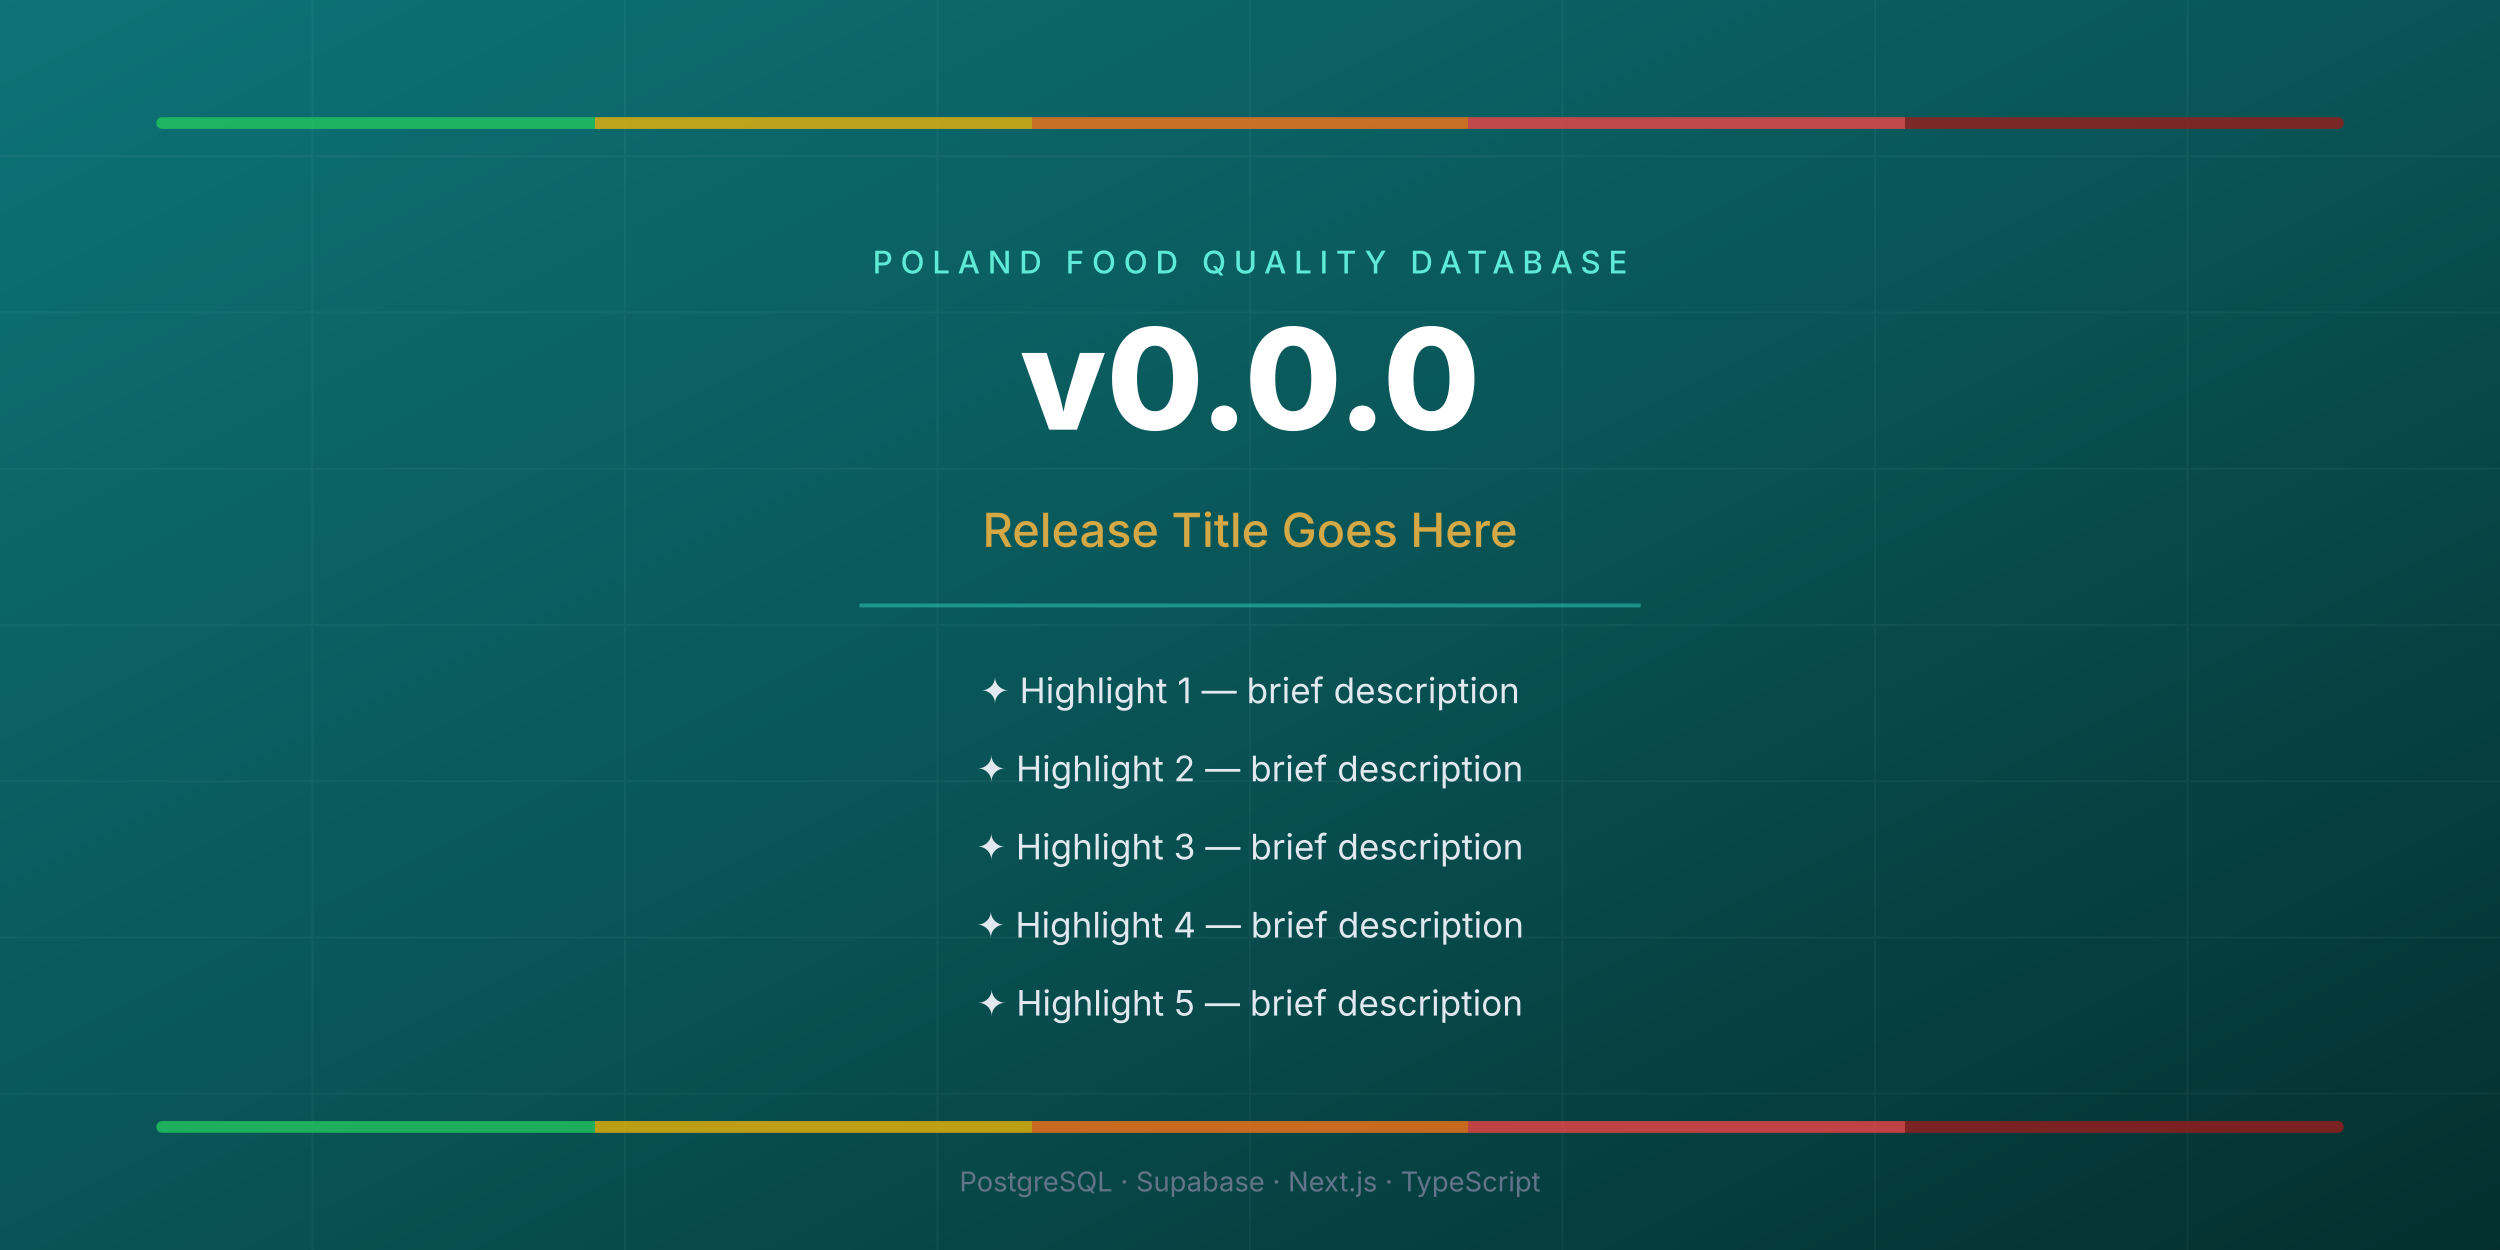
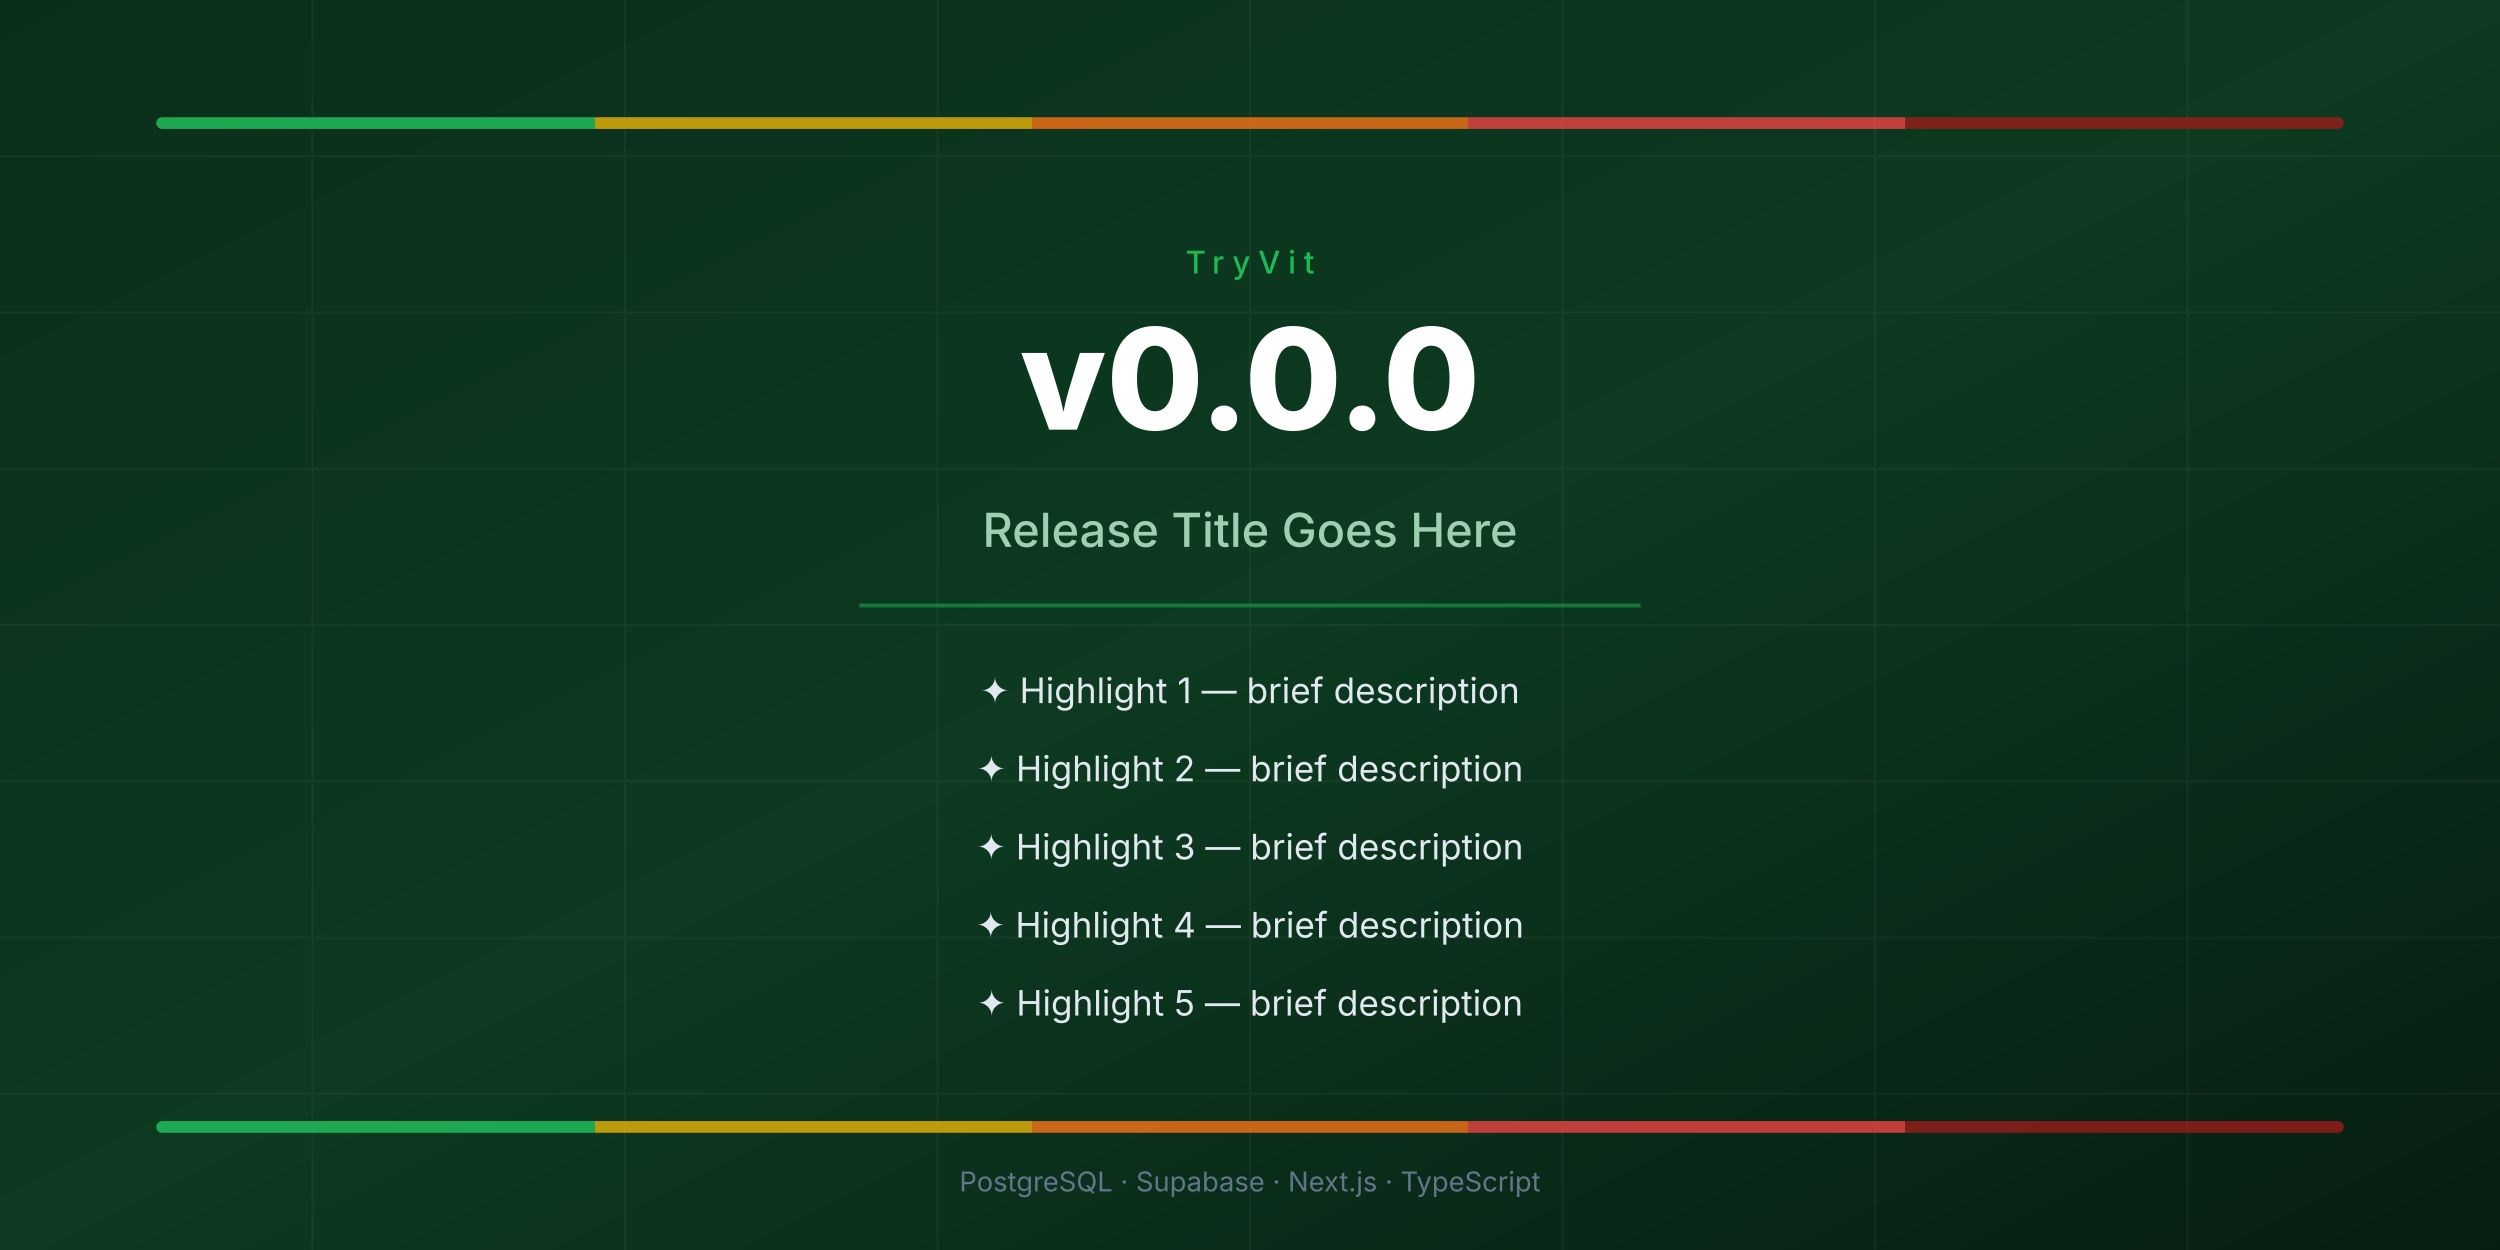
<svg xmlns="http://www.w3.org/2000/svg" viewBox="0 0 1280 640" width="1280" height="640">
  <defs>
    <linearGradient id="bg" x1="0" y1="0" x2="1" y2="1">
-       <stop offset="0%" stop-color="#0d7377" />
-       <stop offset="50%" stop-color="#095456" />
-       <stop offset="100%" stop-color="#042f2e" />
+       <stop offset="0%" stop-color="#0A2E1A" />
+       <stop offset="50%" stop-color="#0D3A21" />
+       <stop offset="100%" stop-color="#071D11" />
    </linearGradient>
    <linearGradient id="bandGrad" x1="0" y1="0" x2="1" y2="0">
      <stop offset="0%" stop-color="#22c55e" />
      <stop offset="20%" stop-color="#22c55e" />
      <stop offset="20%" stop-color="#eab308" />
      <stop offset="40%" stop-color="#eab308" />
      <stop offset="40%" stop-color="#f97316" />
      <stop offset="60%" stop-color="#f97316" />
      <stop offset="60%" stop-color="#ef4444" />
      <stop offset="80%" stop-color="#ef4444" />
      <stop offset="80%" stop-color="#991b1b" />
      <stop offset="100%" stop-color="#991b1b" />
    </linearGradient>
  </defs>
  <rect width="1280" height="640" fill="url(#bg)" />
  <g opacity="0.04">
    <line x1="0" y1="80" x2="1280" y2="80" stroke="#fff" stroke-width="1" />
    <line x1="0" y1="160" x2="1280" y2="160" stroke="#fff" stroke-width="1" />
    <line x1="0" y1="240" x2="1280" y2="240" stroke="#fff" stroke-width="1" />
    <line x1="0" y1="320" x2="1280" y2="320" stroke="#fff" stroke-width="1" />
    <line x1="0" y1="400" x2="1280" y2="400" stroke="#fff" stroke-width="1" />
    <line x1="0" y1="480" x2="1280" y2="480" stroke="#fff" stroke-width="1" />
    <line x1="0" y1="560" x2="1280" y2="560" stroke="#fff" stroke-width="1" />
    <line x1="160" y1="0" x2="160" y2="640" stroke="#fff" stroke-width="1" />
    <line x1="320" y1="0" x2="320" y2="640" stroke="#fff" stroke-width="1" />
    <line x1="480" y1="0" x2="480" y2="640" stroke="#fff" stroke-width="1" />
    <line x1="640" y1="0" x2="640" y2="640" stroke="#fff" stroke-width="1" />
    <line x1="800" y1="0" x2="800" y2="640" stroke="#fff" stroke-width="1" />
    <line x1="960" y1="0" x2="960" y2="640" stroke="#fff" stroke-width="1" />
    <line x1="1120" y1="0" x2="1120" y2="640" stroke="#fff" stroke-width="1" />
  </g>
  <rect x="80" y="60" width="1120" height="6" rx="3" fill="url(#bandGrad)" opacity="0.8" />
-   <text x="640" y="140" text-anchor="middle" font-family="system-ui,-apple-system,sans-serif" font-size="16" font-weight="500" fill="#5eead4" letter-spacing="4">POLAND FOOD QUALITY DATABASE</text>
+   <text x="640" y="140" text-anchor="middle" font-family="system-ui,-apple-system,sans-serif" font-size="16" font-weight="500" fill="#1DB954" letter-spacing="4">TryVit</text>
  <text x="640" y="220" text-anchor="middle" font-family="system-ui,-apple-system,sans-serif" font-size="72" font-weight="800" fill="#ffffff">v0.0.0</text>
-   <text x="640" y="280" text-anchor="middle" font-family="system-ui,-apple-system,sans-serif" font-size="24" font-weight="500" fill="#d4a844">Release Title Goes Here</text>
-   <line x1="440" y1="310" x2="840" y2="310" stroke="#2dd4bf" stroke-width="2" opacity="0.5" />
+   <text x="640" y="280" text-anchor="middle" font-family="system-ui,-apple-system,sans-serif" font-size="24" font-weight="500" fill="#9DCFB0">Release Title Goes Here</text>
+   <line x1="440" y1="310" x2="840" y2="310" stroke="#1DB954" stroke-width="2" opacity="0.5" />
  <text x="640" y="360" text-anchor="middle" font-family="system-ui,-apple-system,sans-serif" font-size="18" fill="#e2e8f0">✦ Highlight 1 — brief description</text>
  <text x="640" y="400" text-anchor="middle" font-family="system-ui,-apple-system,sans-serif" font-size="18" fill="#e2e8f0">✦ Highlight 2 — brief description</text>
  <text x="640" y="440" text-anchor="middle" font-family="system-ui,-apple-system,sans-serif" font-size="18" fill="#e2e8f0">✦ Highlight 3 — brief description</text>
  <text x="640" y="480" text-anchor="middle" font-family="system-ui,-apple-system,sans-serif" font-size="18" fill="#e2e8f0">✦ Highlight 4 — brief description</text>
  <text x="640" y="520" text-anchor="middle" font-family="system-ui,-apple-system,sans-serif" font-size="18" fill="#e2e8f0">✦ Highlight 5 — brief description</text>
  <rect x="80" y="574" width="1120" height="6" rx="3" fill="url(#bandGrad)" opacity="0.8" />
  <text x="640" y="610" text-anchor="middle" font-family="system-ui,-apple-system,sans-serif" font-size="14" fill="#64748b">PostgreSQL · Supabase · Next.js · TypeScript</text>
</svg>
